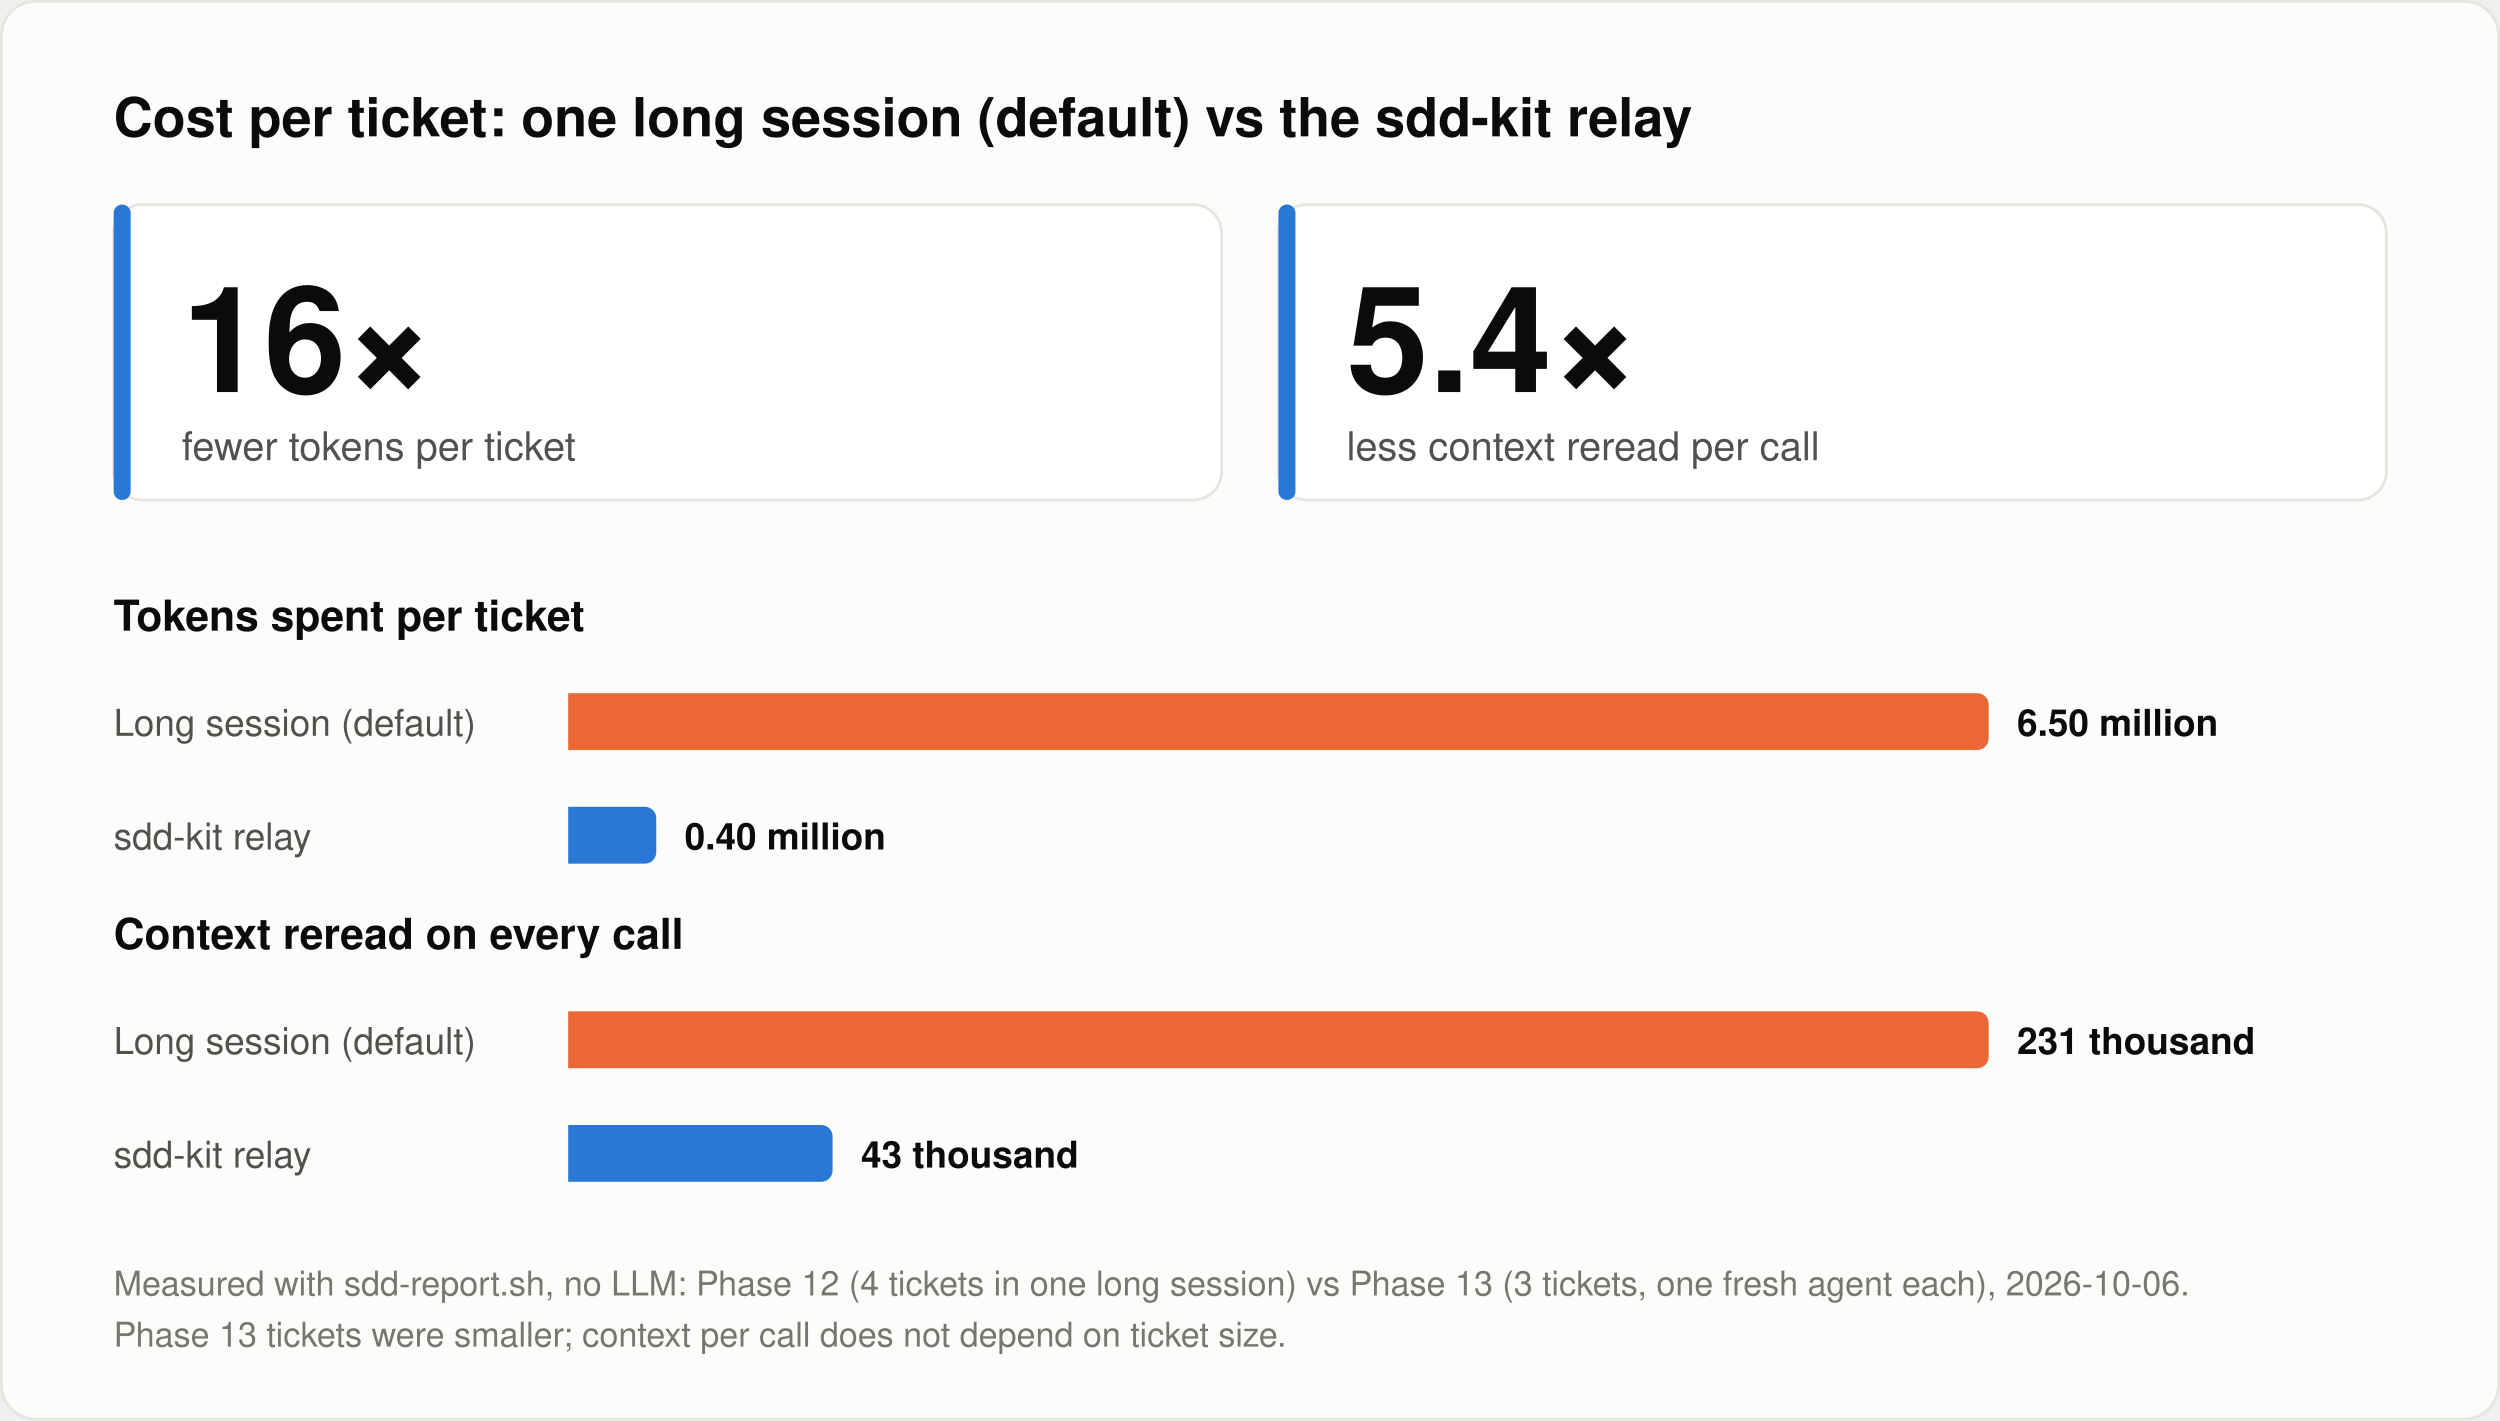
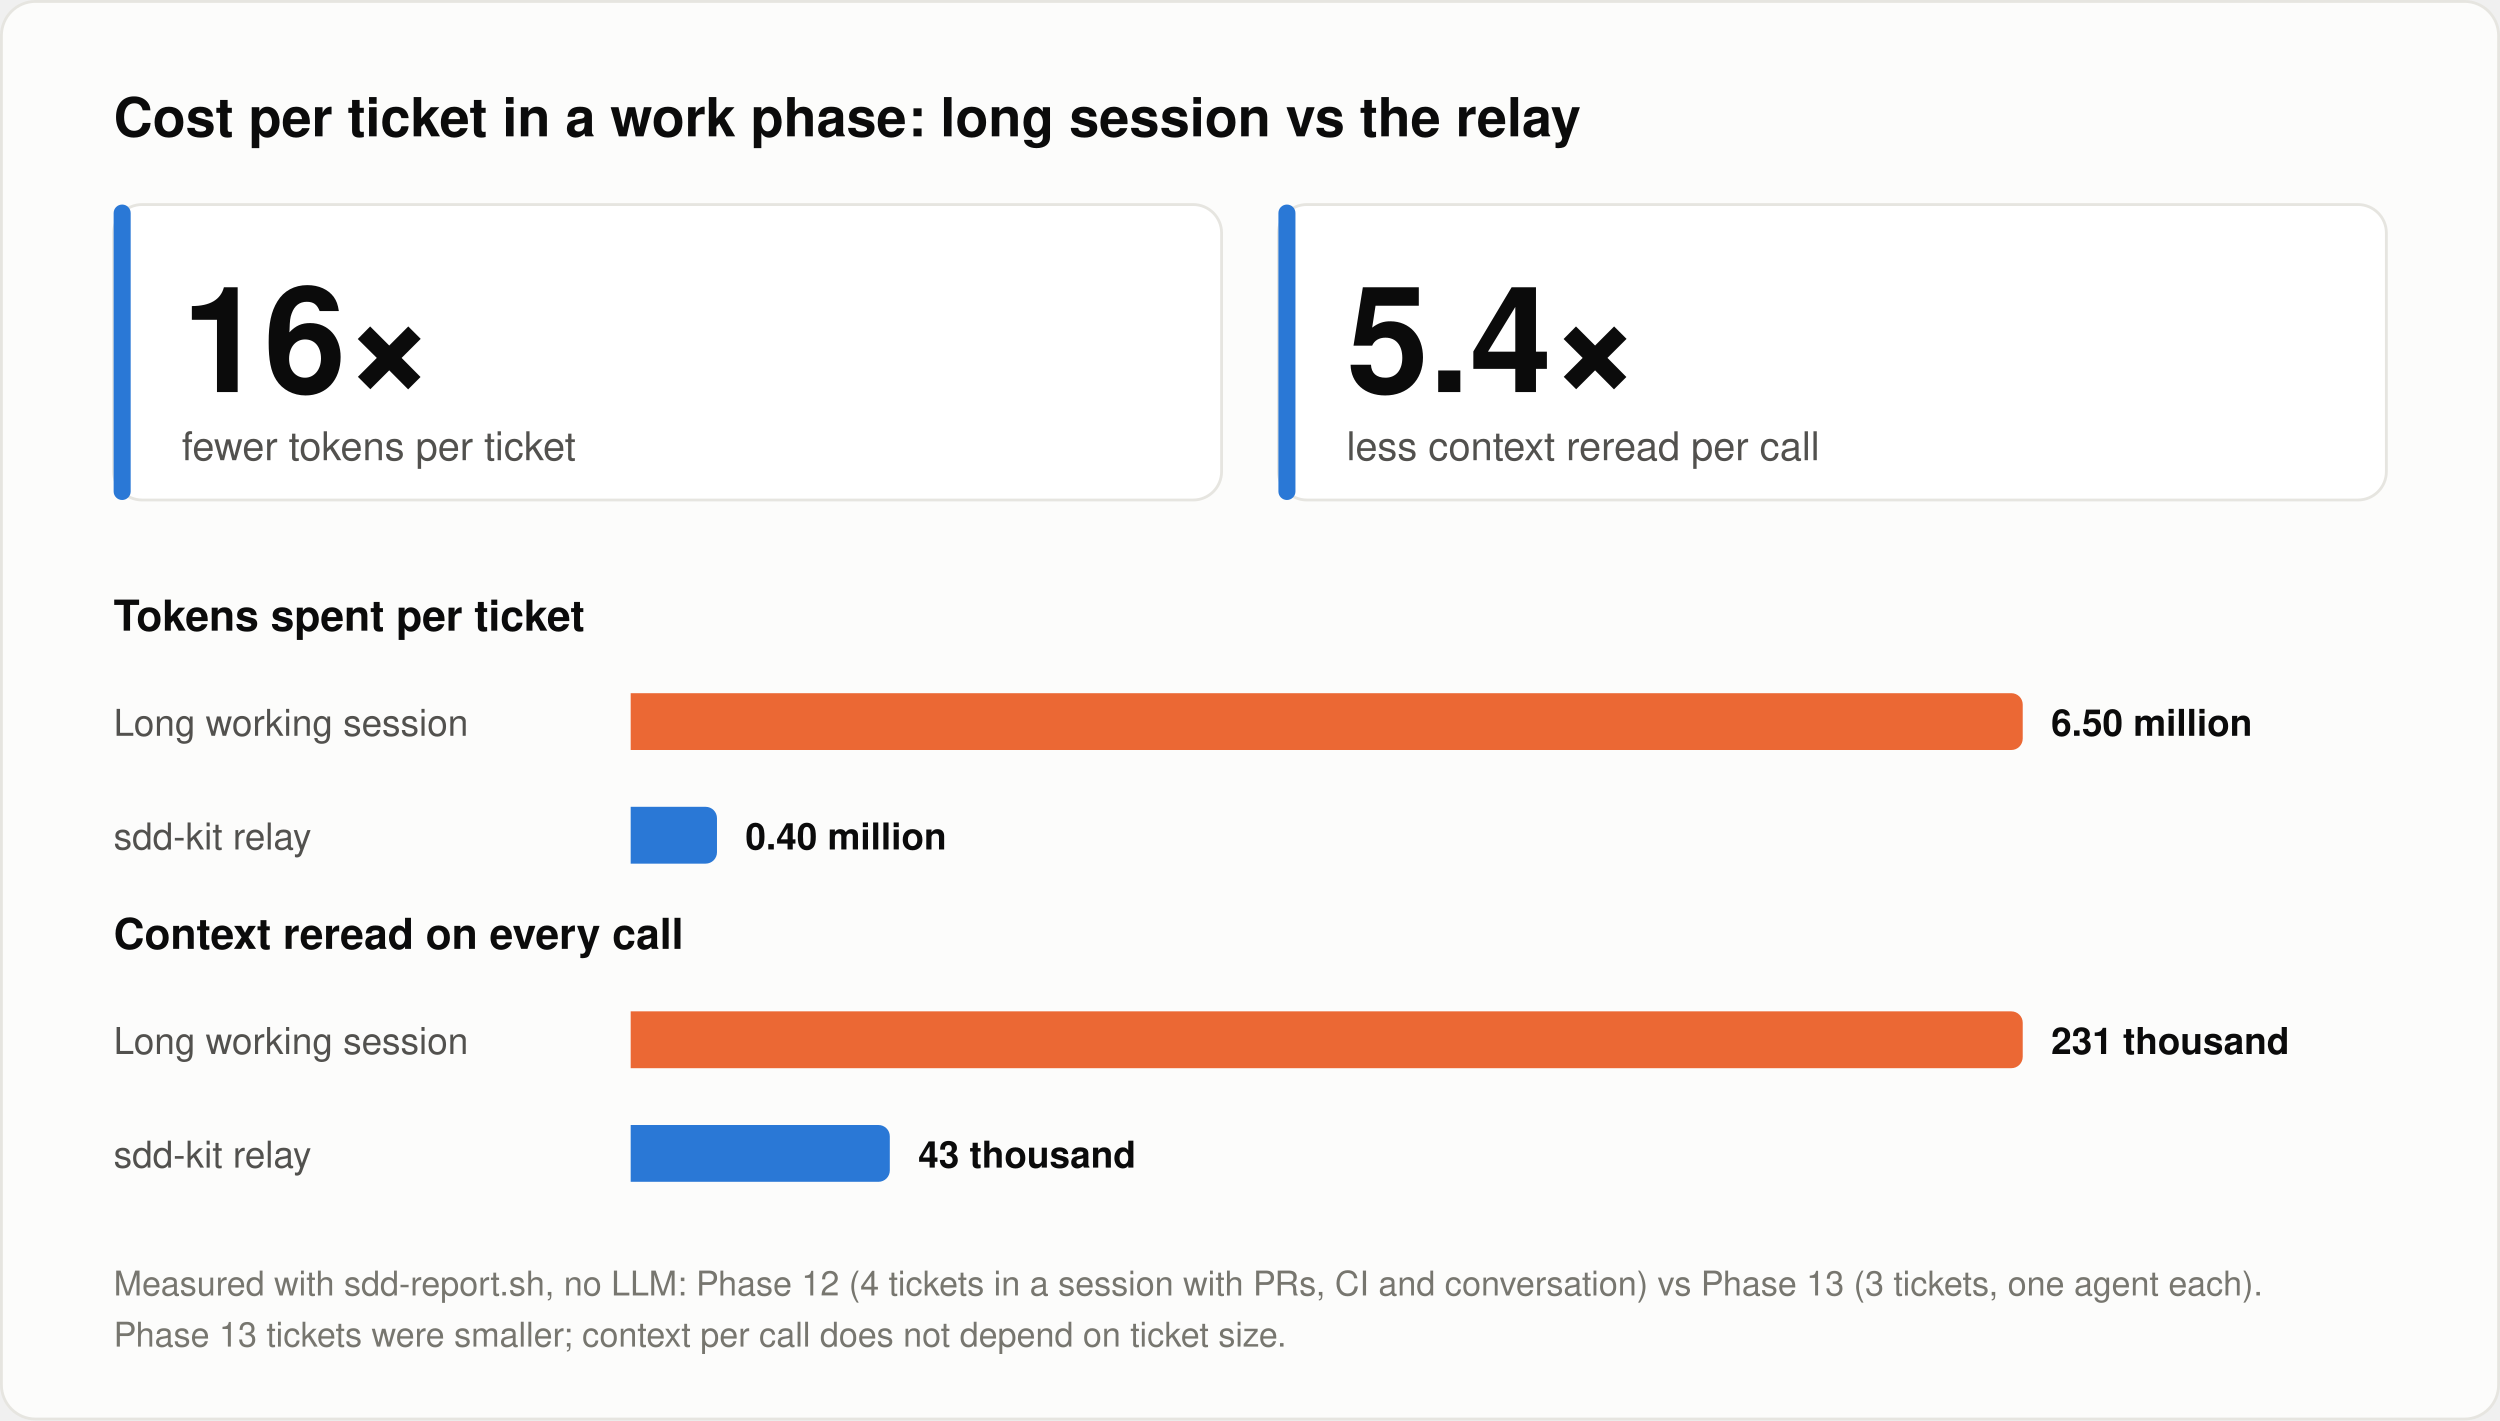
- <svg xmlns="http://www.w3.org/2000/svg" width="880" height="500" viewBox="0 0 880 500" font-family="-apple-system, Segoe UI, Helvetica, Arial, sans-serif" role="img" aria-label="Cost per ticket: one long session (default) vs the sdd-kit relay: 16× fewer tokens per ticket, 5.4× less context reread per call">
+ <svg xmlns="http://www.w3.org/2000/svg" width="880" height="500" viewBox="0 0 880 500" font-family="-apple-system, Segoe UI, Helvetica, Arial, sans-serif" role="img" aria-label="Cost per ticket in a work phase: long session vs the relay: 16× fewer tokens per ticket, 5.4× less context reread per call">
  <rect x="0.5" y="0.5" width="879" height="499" rx="12" fill="#fcfcfb" stroke="#e6e5e0" />
-   <text x="40" y="48" font-size="19" font-weight="700" fill="#0b0b0b">Cost per ticket: one long session (default) vs the sdd-kit relay</text>
+   <text x="40" y="48" font-size="19" font-weight="700" fill="#0b0b0b">Cost per ticket in a work phase: long session vs the relay</text>
  <rect x="40" y="72" width="390" height="104" rx="10" fill="#ffffff" stroke="#e6e5e0" />
  <text x="64" y="138" font-size="52" font-weight="700" fill="#0b0b0b">16×</text>
  <text x="64" y="162" font-size="14" fill="#52514e">fewer tokens per ticket</text>
  <rect x="40" y="72" width="6" height="104" rx="3" fill="#2a78d6" />
  <rect x="450" y="72" width="390" height="104" rx="10" fill="#ffffff" stroke="#e6e5e0" />
  <text x="474" y="138" font-size="52" font-weight="700" fill="#0b0b0b">5.4×</text>
  <text x="474" y="162" font-size="14" fill="#52514e">less context reread per call</text>
  <rect x="450" y="72" width="6" height="104" rx="3" fill="#2a78d6" />
  <text x="40" y="222" font-size="15" font-weight="600" fill="#0b0b0b">Tokens spent per ticket</text>
-   <text x="40" y="259" font-size="13" fill="#52514e">Long session (default)</text>
-   <path d="M200 244 h496.0 a4 4 0 0 1 4 4 v12 a4 4 0 0 1 -4 4 h-496.0 z" fill="#eb6834" />
-   <text x="710.0" y="259" font-size="13" font-weight="600" fill="#0b0b0b">6.50 million</text>
+   <text x="40" y="259" font-size="13" fill="#52514e">Long working session</text>
+   <path d="M222 244 h486.0 a4 4 0 0 1 4 4 v12 a4 4 0 0 1 -4 4 h-486.0 z" fill="#eb6834" />
+   <text x="722.0" y="259" font-size="13" font-weight="600" fill="#0b0b0b">6.50 million</text>
  <text x="40" y="299" font-size="13" fill="#52514e">sdd-kit relay</text>
-   <path d="M200 284 h27.0 a4 4 0 0 1 4 4 v12 a4 4 0 0 1 -4 4 h-27.0 z" fill="#2a78d6" />
-   <text x="241.0" y="299" font-size="13" font-weight="600" fill="#0b0b0b">0.40 million</text>
+   <path d="M222 284 h26.38 a4 4 0 0 1 4 4 v12 a4 4 0 0 1 -4 4 h-26.38 z" fill="#2a78d6" />
+   <text x="262.38" y="299" font-size="13" font-weight="600" fill="#0b0b0b">0.40 million</text>
  <text x="40" y="334" font-size="15" font-weight="600" fill="#0b0b0b">Context reread on every call</text>
-   <text x="40" y="371" font-size="13" fill="#52514e">Long session (default)</text>
-   <path d="M200 356 h496.0 a4 4 0 0 1 4 4 v12 a4 4 0 0 1 -4 4 h-496.0 z" fill="#eb6834" />
-   <text x="710.0" y="371" font-size="13" font-weight="600" fill="#0b0b0b">231 thousand</text>
+   <text x="40" y="371" font-size="13" fill="#52514e">Long working session</text>
+   <path d="M222 356 h486.0 a4 4 0 0 1 4 4 v12 a4 4 0 0 1 -4 4 h-486.0 z" fill="#eb6834" />
+   <text x="722.0" y="371" font-size="13" font-weight="600" fill="#0b0b0b">231 thousand</text>
  <text x="40" y="411" font-size="13" fill="#52514e">sdd-kit relay</text>
-   <path d="M200 396 h89.074 a4 4 0 0 1 4 4 v12 a4 4 0 0 1 -4 4 h-89.074 z" fill="#2a78d6" />
-   <text x="303.074" y="411" font-size="13" font-weight="600" fill="#0b0b0b">43 thousand</text>
-   <text x="40" y="456" font-size="12" fill="#77766f">Measured with sdd-report.sh, no LLM: Phase 12 (4 tickets in one long session) vs Phase 13 (3 tickets, one fresh agent each), 2026-10-06.</text>
+   <path d="M222 396 h87.212 a4 4 0 0 1 4 4 v12 a4 4 0 0 1 -4 4 h-87.212 z" fill="#2a78d6" />
+   <text x="323.212" y="411" font-size="13" font-weight="600" fill="#0b0b0b">43 thousand</text>
+   <text x="40" y="456" font-size="12" fill="#77766f">Measured with sdd-report.sh, no LLM: Phase 12 (4 tickets in a session with PRs, CI and conversation) vs Phase 13 (3 tickets, one agent each).</text>
  <text x="40" y="474" font-size="12" fill="#77766f">Phase 13 tickets were smaller; context per call does not depend on ticket size.</text>
</svg>
